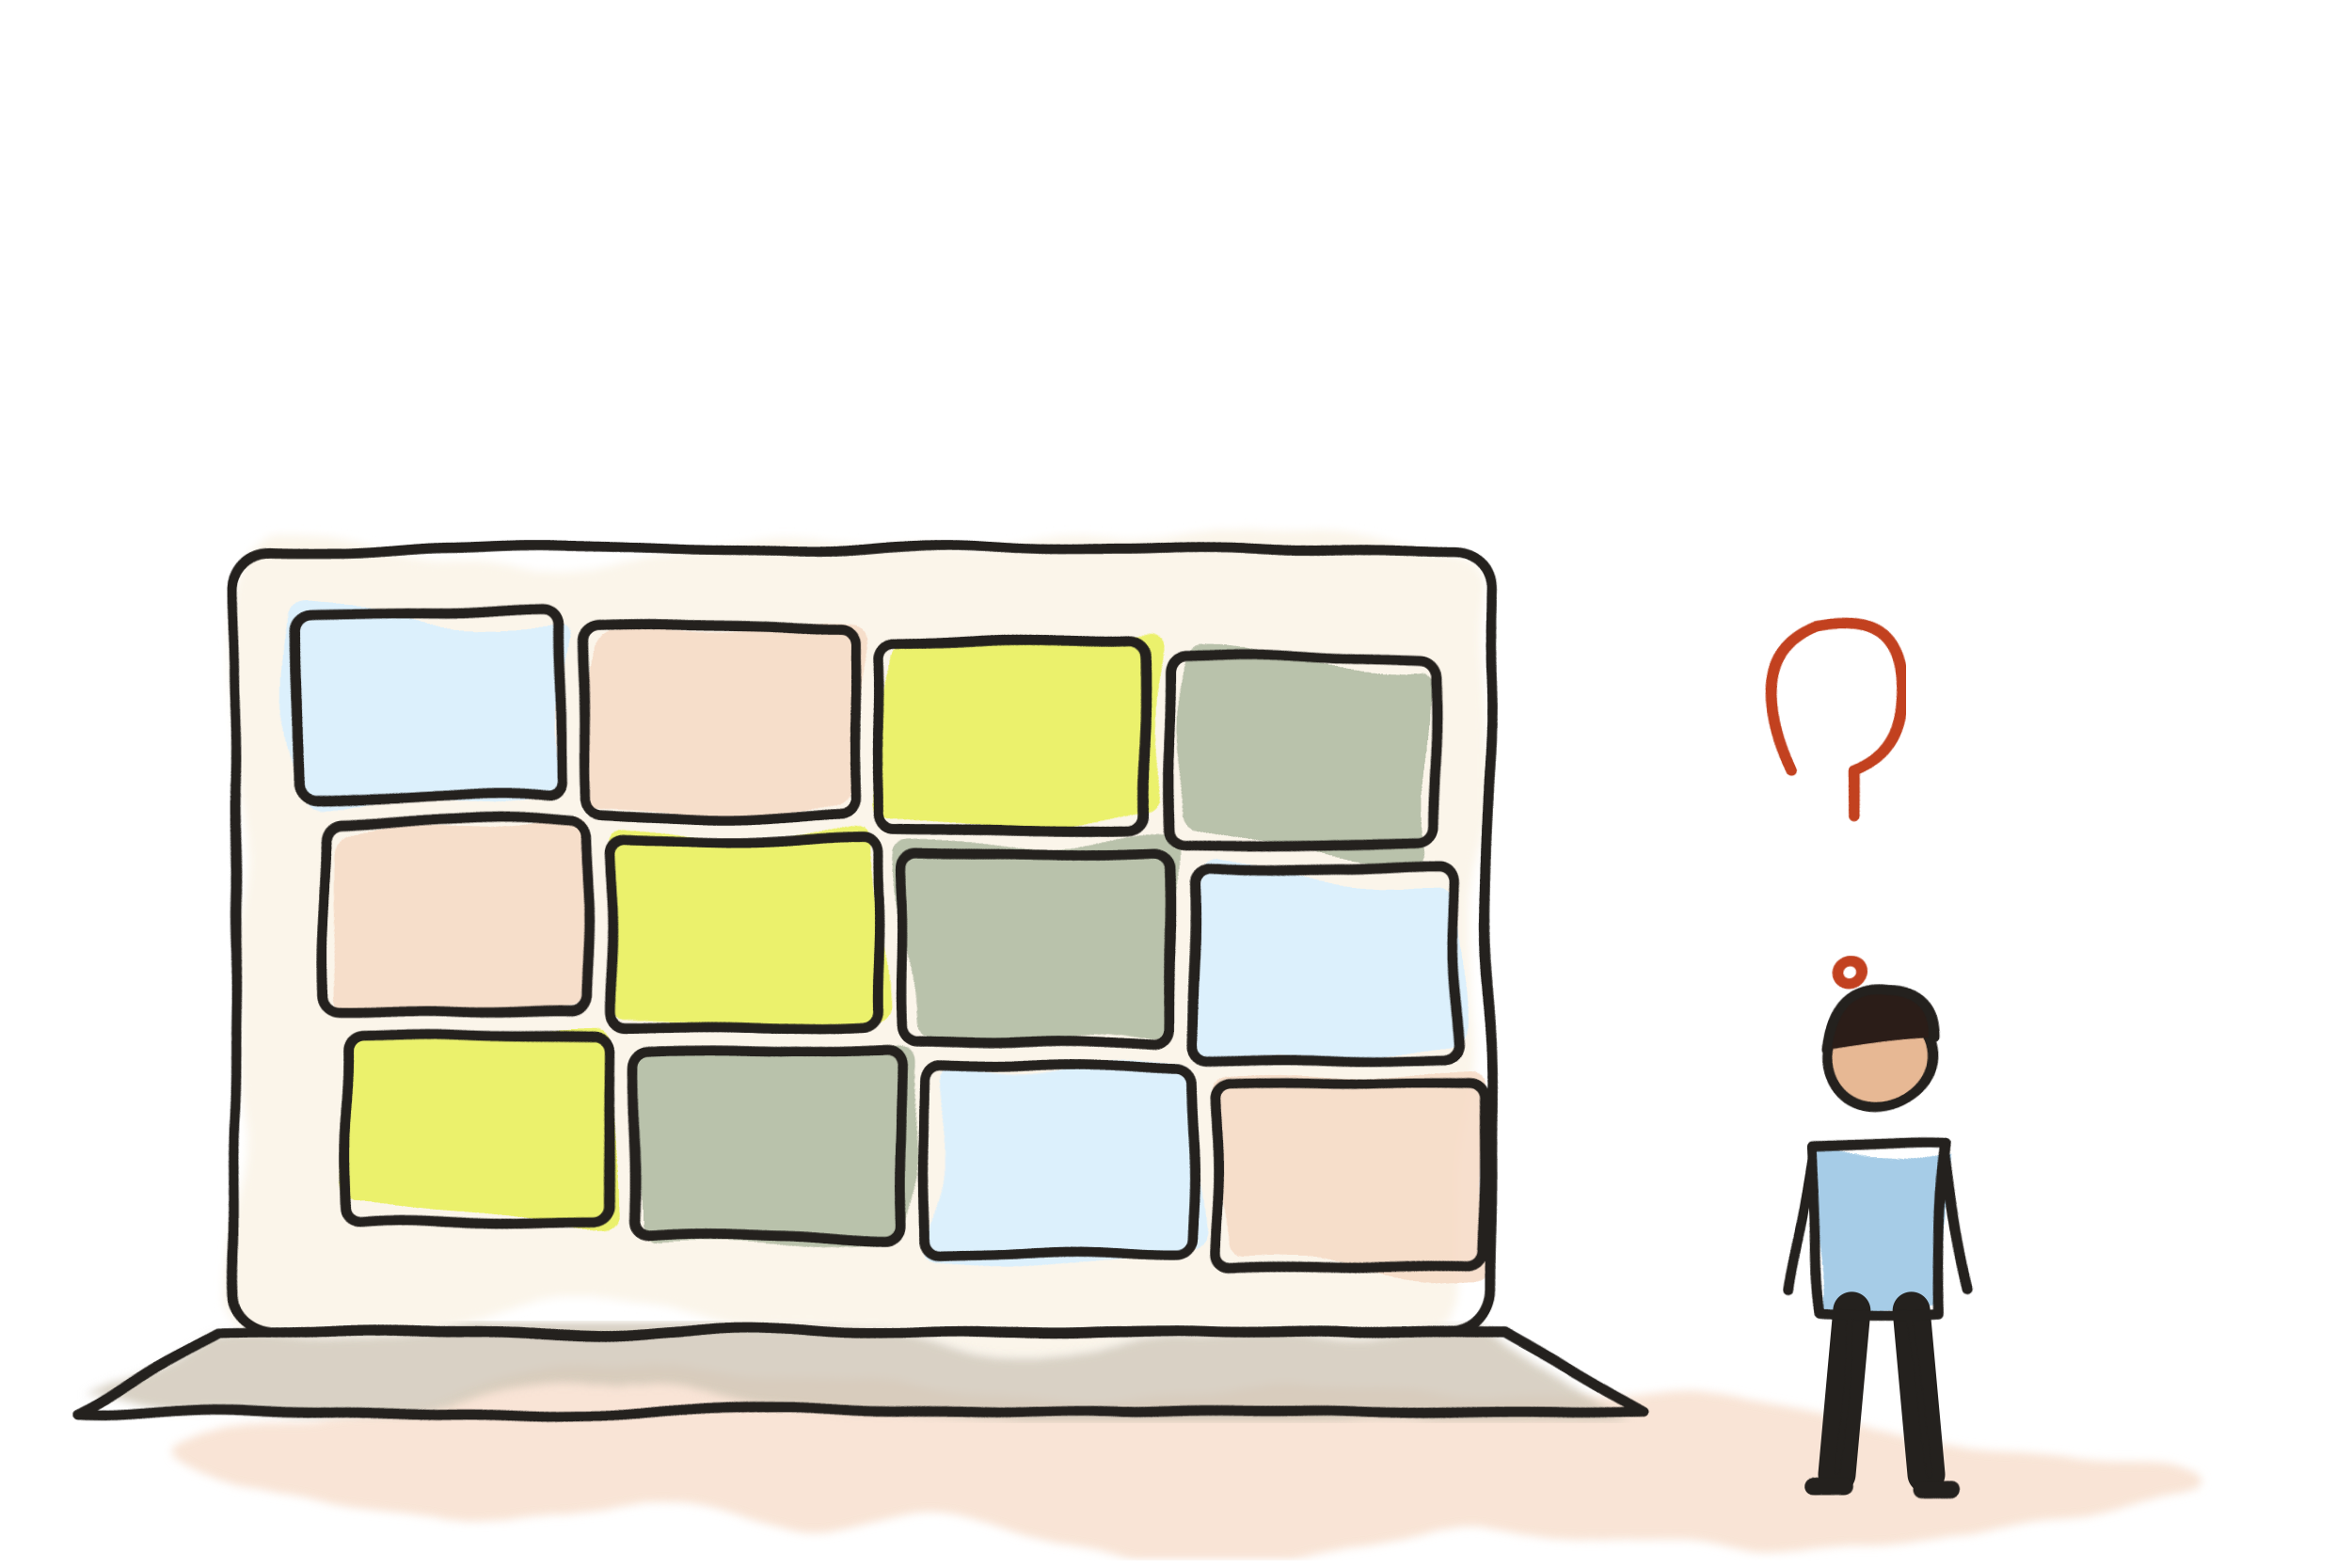
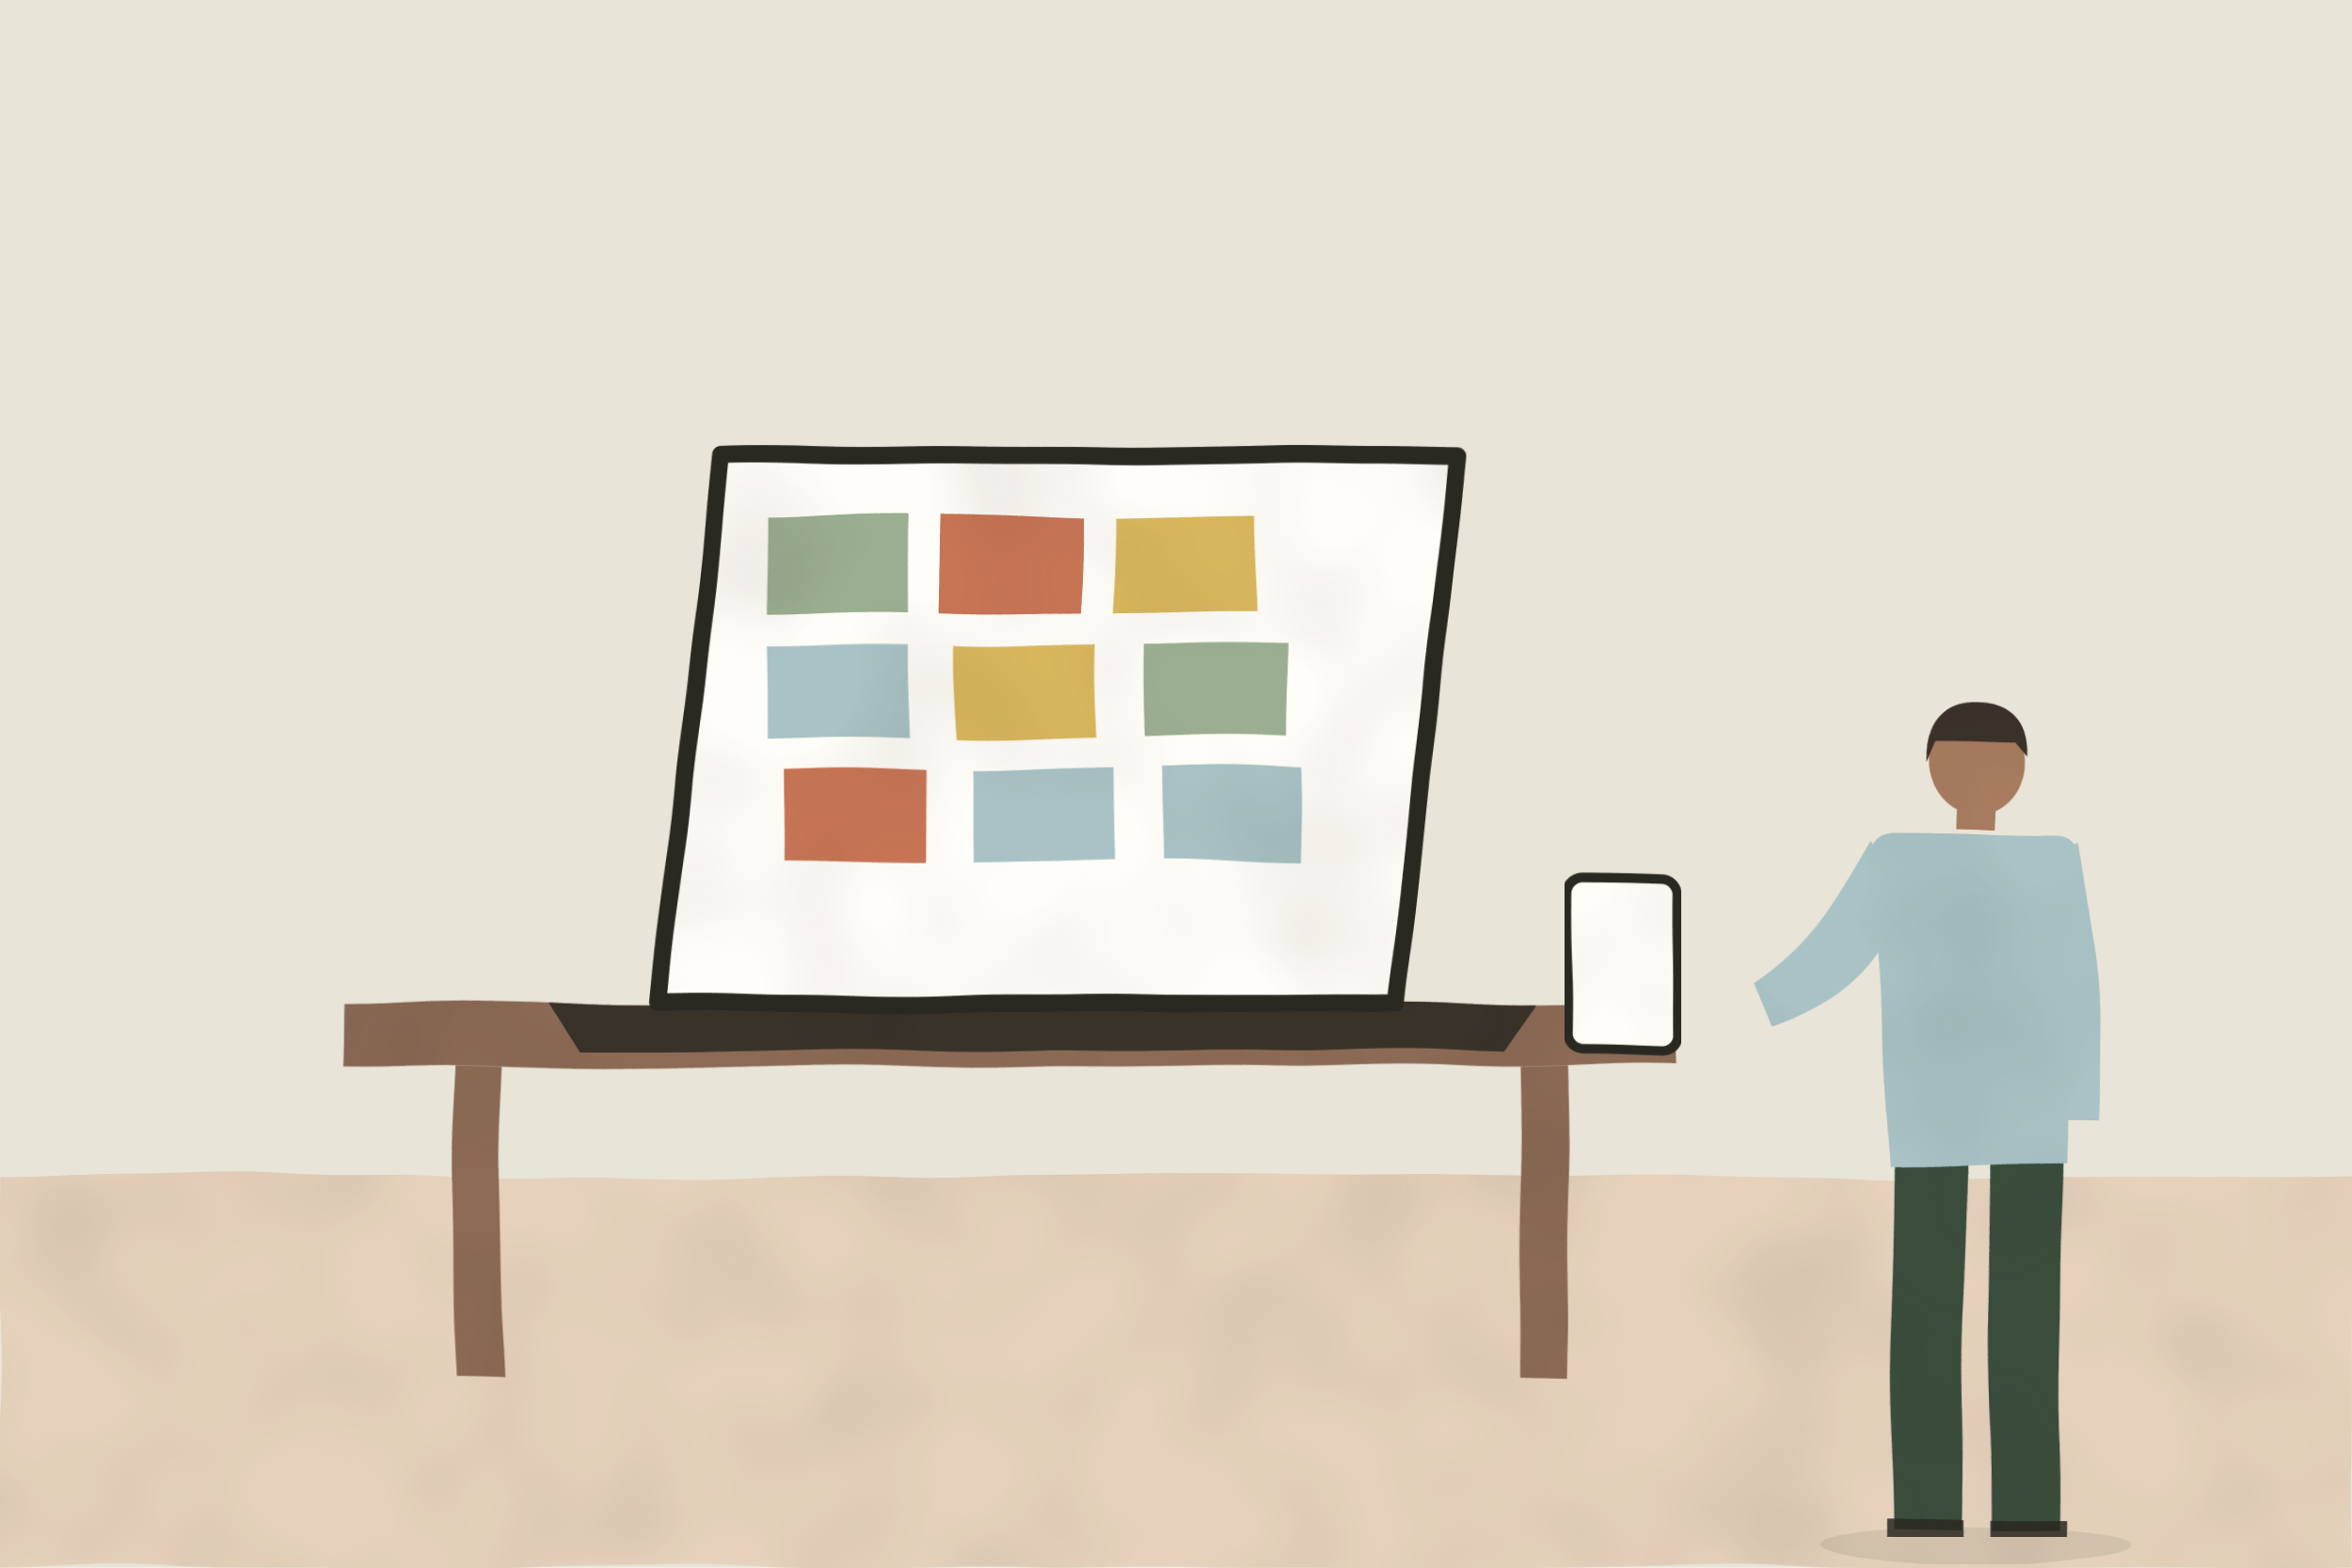
- <svg xmlns="http://www.w3.org/2000/svg" viewBox="0 0 300 200" role="img" aria-label="Illustration: travel planning now">
+ <svg xmlns="http://www.w3.org/2000/svg" viewBox="0 0 300 200" role="img" aria-label="Illustration: planning now">
  <defs>
-     <filter id="ink" x="-5%" y="-5%" width="110%" height="110%">
-       <feTurbulence type="fractalNoise" baseFrequency="0.035" numOctaves="2" seed="6" result="n" />
-       <feDisplacementMap in="SourceGraphic" in2="n" scale="2.6" xChannelSelector="R" yChannelSelector="G" />
+     <filter id="pig" x="-3%" y="-3%" width="106%" height="106%" color-interpolation-filters="sRGB">
+       <feTurbulence type="fractalNoise" baseFrequency="0.03" numOctaves="2" seed="17" result="n" />
+       <feDisplacementMap in="SourceGraphic" in2="n" scale="2.2" xChannelSelector="R" yChannelSelector="G" result="d" />
+       <feTurbulence type="fractalNoise" baseFrequency="0.05" numOctaves="2" seed="21" result="m" />
+       <feColorMatrix in="m" type="matrix" values="0 0 0 0 0.18  0 0 0 0 0.15  0 0 0 0 0.1  0.17 0 0 0 -0.065" result="mc" />
+       <feComposite in="mc" in2="d" operator="in" result="mi" />
+       <feMerge>
+         <feMergeNode in="d" />
+         <feMergeNode in="mi" />
+       </feMerge>
    </filter>
-     <filter id="wash" x="-15%" y="-15%" width="130%" height="130%">
-       <feTurbulence type="fractalNoise" baseFrequency="0.018" numOctaves="3" seed="10" result="n" />
-       <feDisplacementMap in="SourceGraphic" in2="n" scale="16" xChannelSelector="R" yChannelSelector="G" result="d" />
-       <feGaussianBlur in="d" stdDeviation="0.6" />
-     </filter>
-     <filter id="wash2" x="-15%" y="-15%" width="130%" height="130%">
-       <feTurbulence type="fractalNoise" baseFrequency="0.03" numOctaves="2" seed="15" result="n" />
-       <feDisplacementMap in="SourceGraphic" in2="n" scale="9" xChannelSelector="R" yChannelSelector="G" />
+     <filter id="hand" x="-3%" y="-3%" width="106%" height="106%">
+       <feTurbulence type="fractalNoise" baseFrequency="0.04" numOctaves="2" seed="19" result="n" />
+       <feDisplacementMap in="SourceGraphic" in2="n" scale="1.1" xChannelSelector="R" yChannelSelector="G" />
    </filter>
  </defs>
-   <g filter="url(#wash)" opacity="0.7" fill="#F6D9C4">
-     <ellipse cx="150" cy="186" rx="130" ry="10" />
+   <rect width="300" height="200" fill="#E8E4D7" />
+   <g filter="url(#pig)" fill="#E6D2BC">
+     <rect x="0" y="150" width="300" height="50" />
  </g>
-   <g filter="url(#wash)" opacity="1" fill="#FBF5EA">
-     <rect x="30" y="70" width="160" height="100" rx="5" />
+   <g filter="url(#pig)" fill="#8C6A55">
+     <rect x="44" y="128" width="170" height="8" />
+     <rect x="58" y="136" width="6" height="40" />
+     <rect x="194" y="136" width="6" height="40" />
  </g>
-   <g filter="url(#wash)" opacity="0.8" fill="#CFC6B6">
-     <path d="M10,180 L210,180 L192,170 L28,170 Z" />
+   <g filter="url(#pig)" fill="#FFFDF8">
+     <path d="M84,128 L92,58 L186,58 L178,128 Z" />
  </g>
-   <g filter="url(#wash2)" opacity="0.85" fill="#D7EFFF">
-     <rect x="38" y="78" width="34" height="24" rx="2" />
+   <g filter="url(#pig)" fill="#292821" opacity="0.85">
+     <path d="M70,128 H196 L192,134 H74 Z" />
  </g>
-   <g filter="url(#wash2)" opacity="0.85" fill="#F6D9C4">
-     <rect x="75" y="80" width="34" height="24" rx="2" />
+   <g filter="url(#pig)" fill="#9BAE91">
+     <rect x="98" y="66" width="18" height="12" />
+     <rect x="146" y="82" width="18" height="12" />
  </g>
-   <g filter="url(#wash2)" opacity="0.85" fill="#E9F056">
-     <rect x="112" y="82" width="34" height="24" rx="2" />
+   <g filter="url(#pig)" fill="#C87555">
+     <rect x="120" y="66" width="18" height="12" />
+     <rect x="100" y="98" width="18" height="12" />
  </g>
-   <g filter="url(#wash2)" opacity="0.85" fill="#AEB8A0">
-     <rect x="149" y="84" width="34" height="24" rx="2" />
+   <g filter="url(#pig)" fill="#D9B75D">
+     <rect x="142" y="66" width="18" height="12" />
+     <rect x="122" y="82" width="18" height="12" />
  </g>
-   <g filter="url(#wash2)" opacity="0.85" fill="#F6D9C4">
-     <rect x="41" y="105" width="34" height="24" rx="2" />
+   <g filter="url(#pig)" fill="#A8C2C5">
+     <rect x="98" y="82" width="18" height="12" />
+     <rect x="124" y="98" width="18" height="12" />
+     <rect x="148" y="98" width="18" height="12" />
  </g>
-   <g filter="url(#wash2)" opacity="0.85" fill="#E9F056">
-     <rect x="78" y="107" width="34" height="24" rx="2" />
+   <g filter="url(#hand)">
+     <path d="M84,128 L92,58 L186,58 L178,128 Z" fill="none" stroke="#292821" stroke-width="2.2" vector-effect="non-scaling-stroke" stroke-linecap="round" stroke-linejoin="round" />
  </g>
-   <g filter="url(#wash2)" opacity="0.85" fill="#AEB8A0">
-     <rect x="115" y="109" width="34" height="24" rx="2" />
+   <g filter="url(#pig)" fill="#FFFDF8">
+     <rect x="200" y="112" width="14" height="22" rx="2" />
  </g>
-   <g filter="url(#wash2)" opacity="0.85" fill="#D7EFFF">
-     <rect x="152" y="111" width="34" height="24" rx="2" />
+   <g filter="url(#hand)">
+     <rect x="200" y="112" width="14" height="22" rx="2" fill="none" stroke="#292821" stroke-width="1.2" vector-effect="non-scaling-stroke" stroke-linecap="round" stroke-linejoin="round" />
  </g>
-   <g filter="url(#wash2)" opacity="0.85" fill="#E9F056">
-     <rect x="44" y="132" width="34" height="24" rx="2" />
+   <g filter="url(#pig)" fill="#292821" opacity="0.1">
+     <ellipse cx="252" cy="197" rx="20" ry="2.4" />
  </g>
-   <g filter="url(#wash2)" opacity="0.85" fill="#AEB8A0">
-     <rect x="81" y="134" width="34" height="24" rx="2" />
+   <g filter="url(#pig)" fill="#3A4D3C">
+     <path d="M241.4,146.2 L250.7,146.2 L250.1,195 L241.4,195 Z" />
+     <path d="M253.3,146.2 L262.6,146.2 L262.6,195 L253.9,195 Z" />
  </g>
-   <g filter="url(#wash2)" opacity="0.85" fill="#D7EFFF">
-     <rect x="118" y="136" width="34" height="24" rx="2" />
+   <g filter="url(#pig)" fill="#292821" opacity="0.85">
+     <path d="M240.5,196 h9.8 v-2.3 h-9.8 Z" />
+     <path d="M253.7,196 h9.8 v-2.3 h-9.8 Z" />
  </g>
-   <g filter="url(#wash2)" opacity="0.85" fill="#F6D9C4">
-     <rect x="155" y="138" width="34" height="24" rx="2" />
+   <g filter="url(#pig)" fill="#A8C2C5">
+     <path d="M238.8,110 Q238.8,106.8 241.9,106.8 L262.1,106.8 Q265.3,106.8 265.3,110 L263.1,148.3 L240.9,148.3 Z" />
  </g>
-   <g filter="url(#ink)" fill="none" stroke="#24211E" stroke-width="1.3" stroke-linecap="round" stroke-linejoin="round">
-     <rect x="30" y="70" width="160" height="100" rx="5" />
-     <path d="M10,180 L210,180 L192,170 L28,170 Z" />
-     <rect x="38" y="78" width="34" height="24" rx="2" />
-     <rect x="75" y="80" width="34" height="24" rx="2" />
-     <rect x="112" y="82" width="34" height="24" rx="2" />
-     <rect x="149" y="84" width="34" height="24" rx="2" />
-     <rect x="41" y="105" width="34" height="24" rx="2" />
-     <rect x="78" y="107" width="34" height="24" rx="2" />
-     <rect x="115" y="109" width="34" height="24" rx="2" />
-     <rect x="152" y="111" width="34" height="24" rx="2" />
-     <rect x="44" y="132" width="34" height="24" rx="2" />
-     <rect x="81" y="134" width="34" height="24" rx="2" />
-     <rect x="118" y="136" width="34" height="24" rx="2" />
-     <rect x="155" y="138" width="34" height="24" rx="2" />
+   <g filter="url(#pig)" fill="#A8C2C5">
+     <path d="M238.8,107.8 q-6.4,12.7 -14.8,18 l2.1,5.3 q12.7,-4.2 17,-15.9 Z" />
+     <path d="M265.3,107.8 q3.7,17 2.1,35 l-5.3,0 q0.5,-17 -3.2,-31.8 Z" />
  </g>
-   <g filter="url(#wash2)" opacity="0.9" fill="#9CC7E4">
-     <path d="M231.4,146.3 L248.6,146.3 L247.6,167.2 L232.4,167.2 Z" />
+   <g filter="url(#pig)" fill="#A97C5F">
+     <rect x="249.5" y="102" width="4.9" height="4.2" />
+     <ellipse cx="252" cy="97.1" rx="6.1" ry="7.1" />
  </g>
-   <circle cx="240.0" cy="134.9" r="6.6" fill="#E7B894" />
-   <g stroke="#24211E" stroke-width="4.8" stroke-linecap="round">
-     <path d="M236.2,167.2 L234.3,188.1" />
-     <path d="M243.8,167.2 L245.7,188.1" />
-   </g>
-   <g filter="url(#ink)" fill="none" stroke="#24211E" stroke-width="1.3" stroke-linecap="round" stroke-linejoin="round">
-     <circle cx="240.0" cy="134.9" r="6.6" />
-     <path d="M233.3,134.0 q0.9,-8.5 7.6,-7.6 q5.7,0.0 5.7,5.7" fill="#2B1D18" />
-     <path d="M231.4,146.3 L248.6,146.3 L247.6,167.2 L232.4,167.2 Z" />
-     <path d="M236.2,167.2 L234.3,188.1 M243.8,167.2 L245.7,188.1" stroke-width="0.8" />
-     <path d="M248.6,148.2 L251.4,164.3" />
-     <path d="M231.4,148.2 L228.6,164.3" />
-     <path d="M231.4,190.0 l3.8,0 M244.8,190.0 l3.8,0" stroke-width="2.2" />
-   </g>
-   <g filter="url(#ink)" fill="none" stroke="#C2411F" stroke-width="1.4" stroke-linecap="round" stroke-linejoin="round">
-     <path d="M228,98 q-6,-14 4,-18 q12,-2 10,10 q-1,6 -6,8 l0,6" />
-     <circle cx="236" cy="124" r="1.5" />
+   <g filter="url(#pig)" fill="#3B3129">
+     <path d="M245.6,97.4 C245.3,90.7 249.2,89.3 252,89.4 C255.5,89.3 258.7,91.1 258.4,96.4 L256.9,94.6 L246.7,94.6 Z" />
  </g>
</svg>
